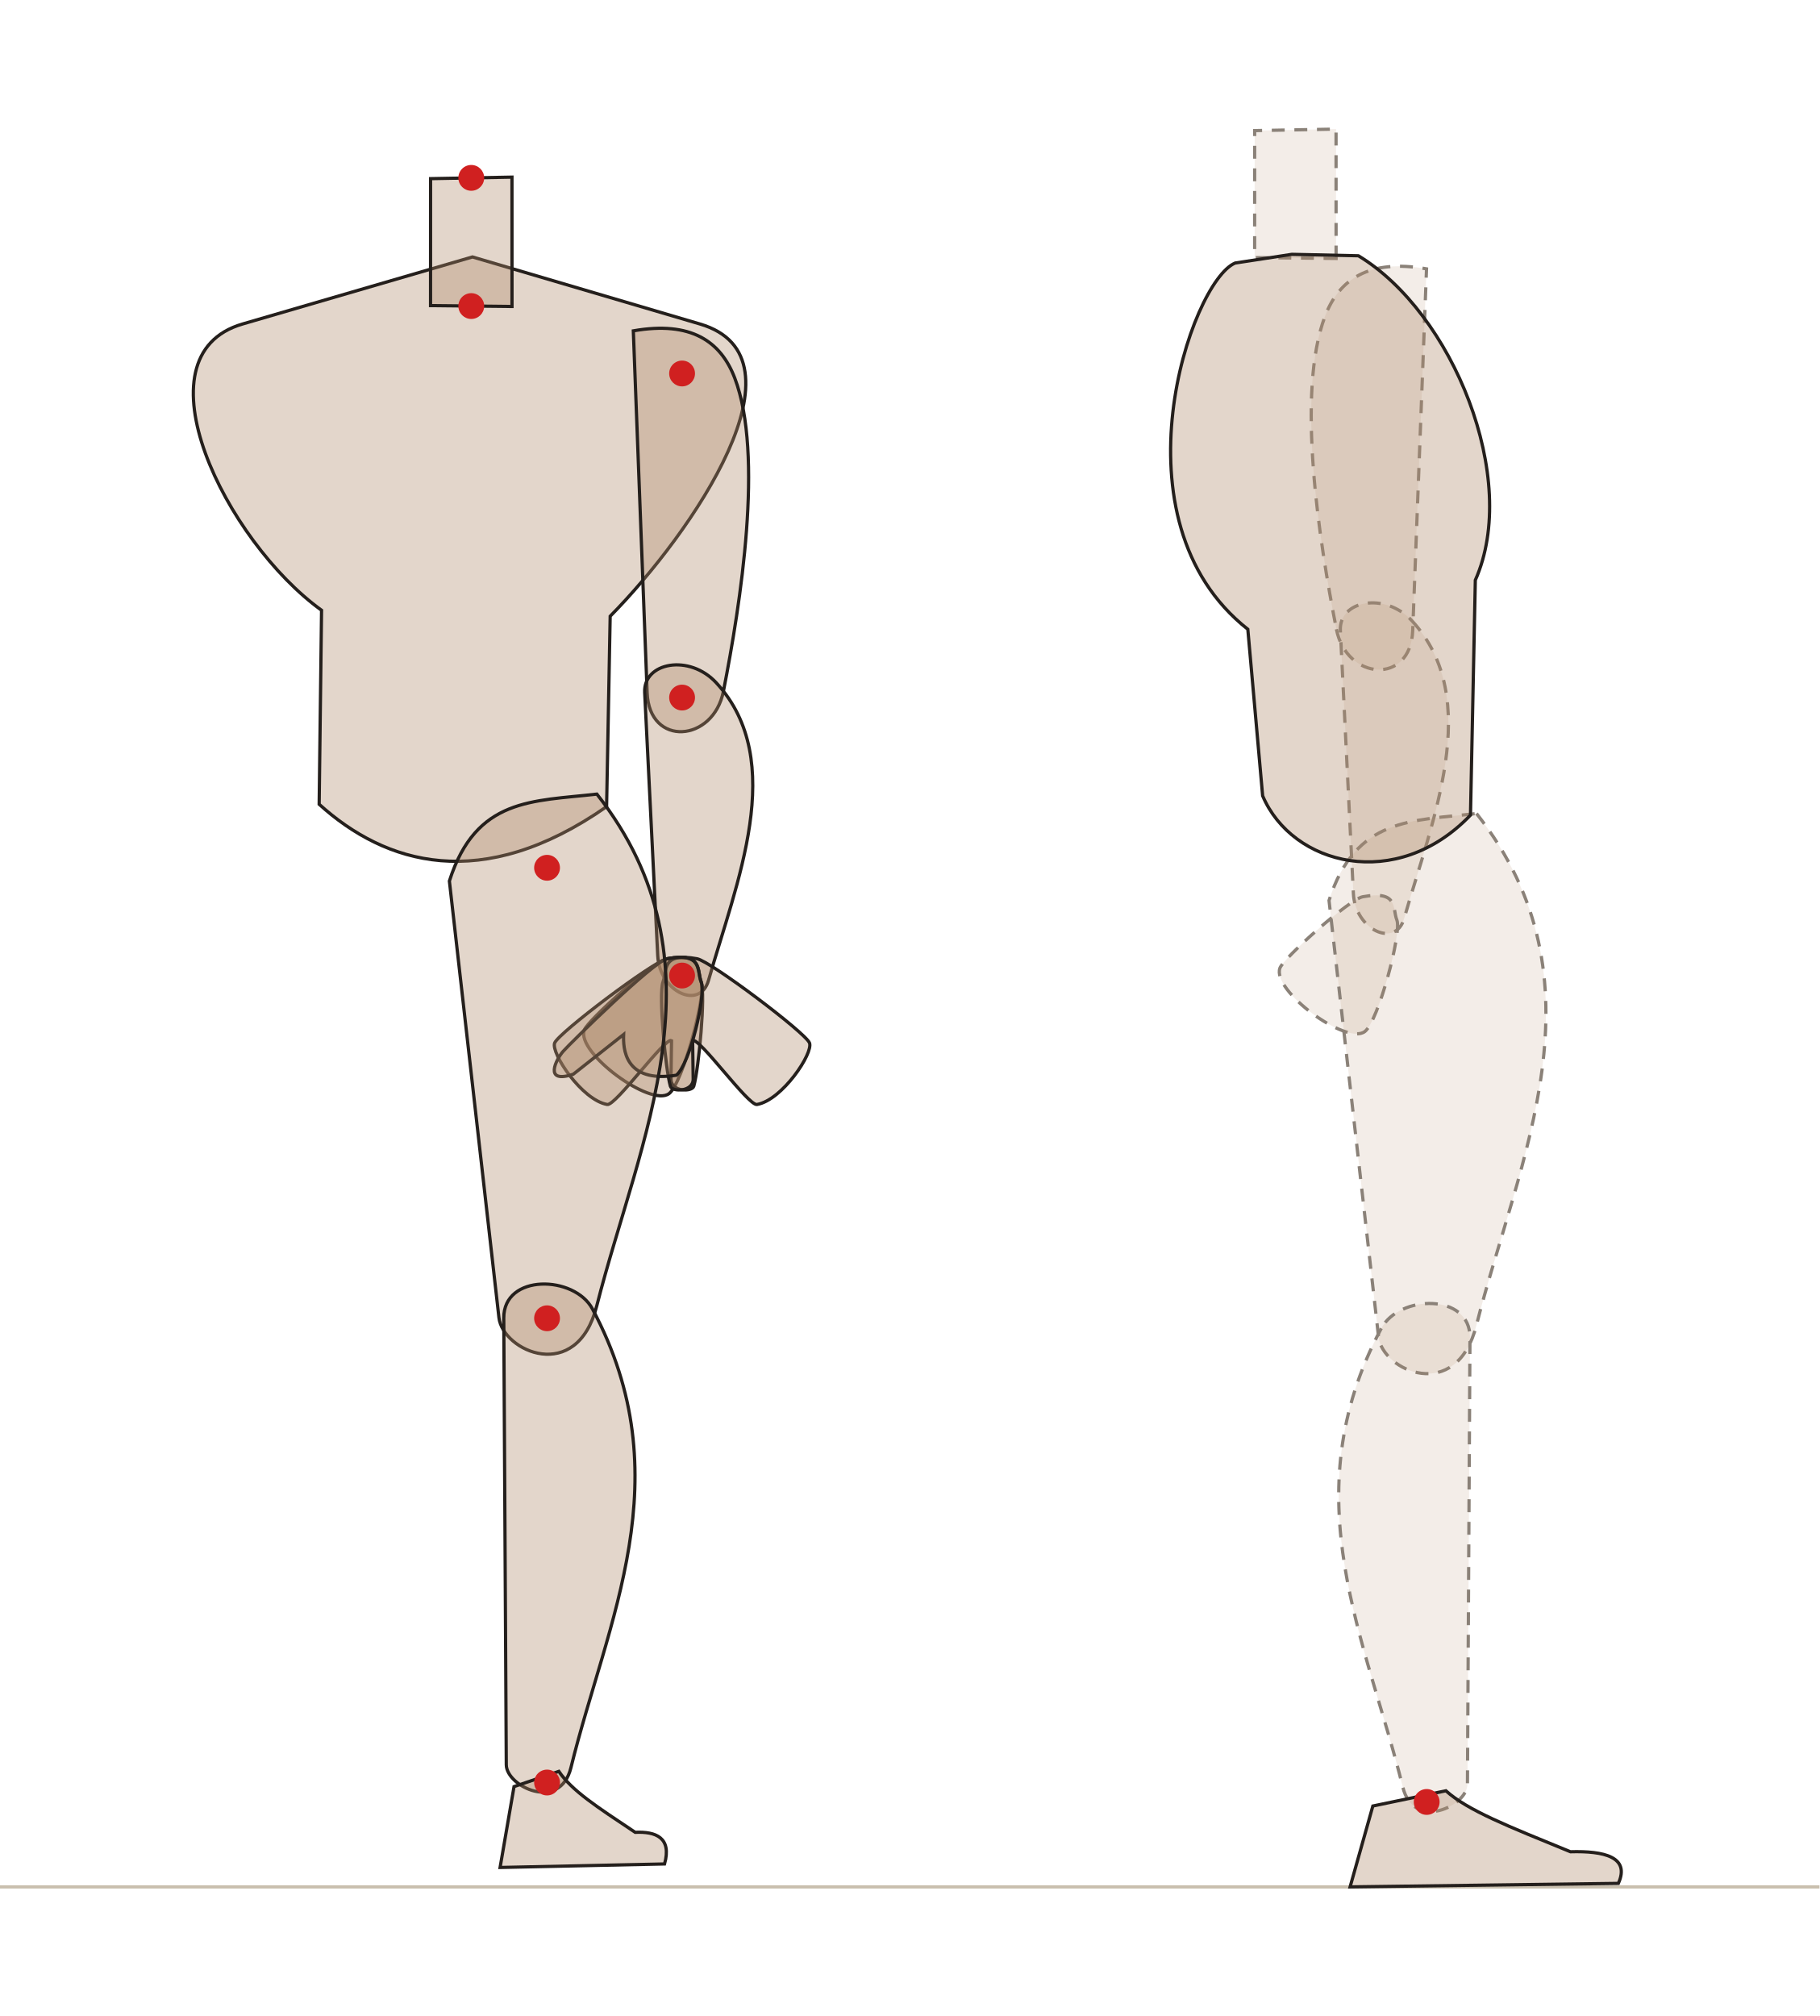
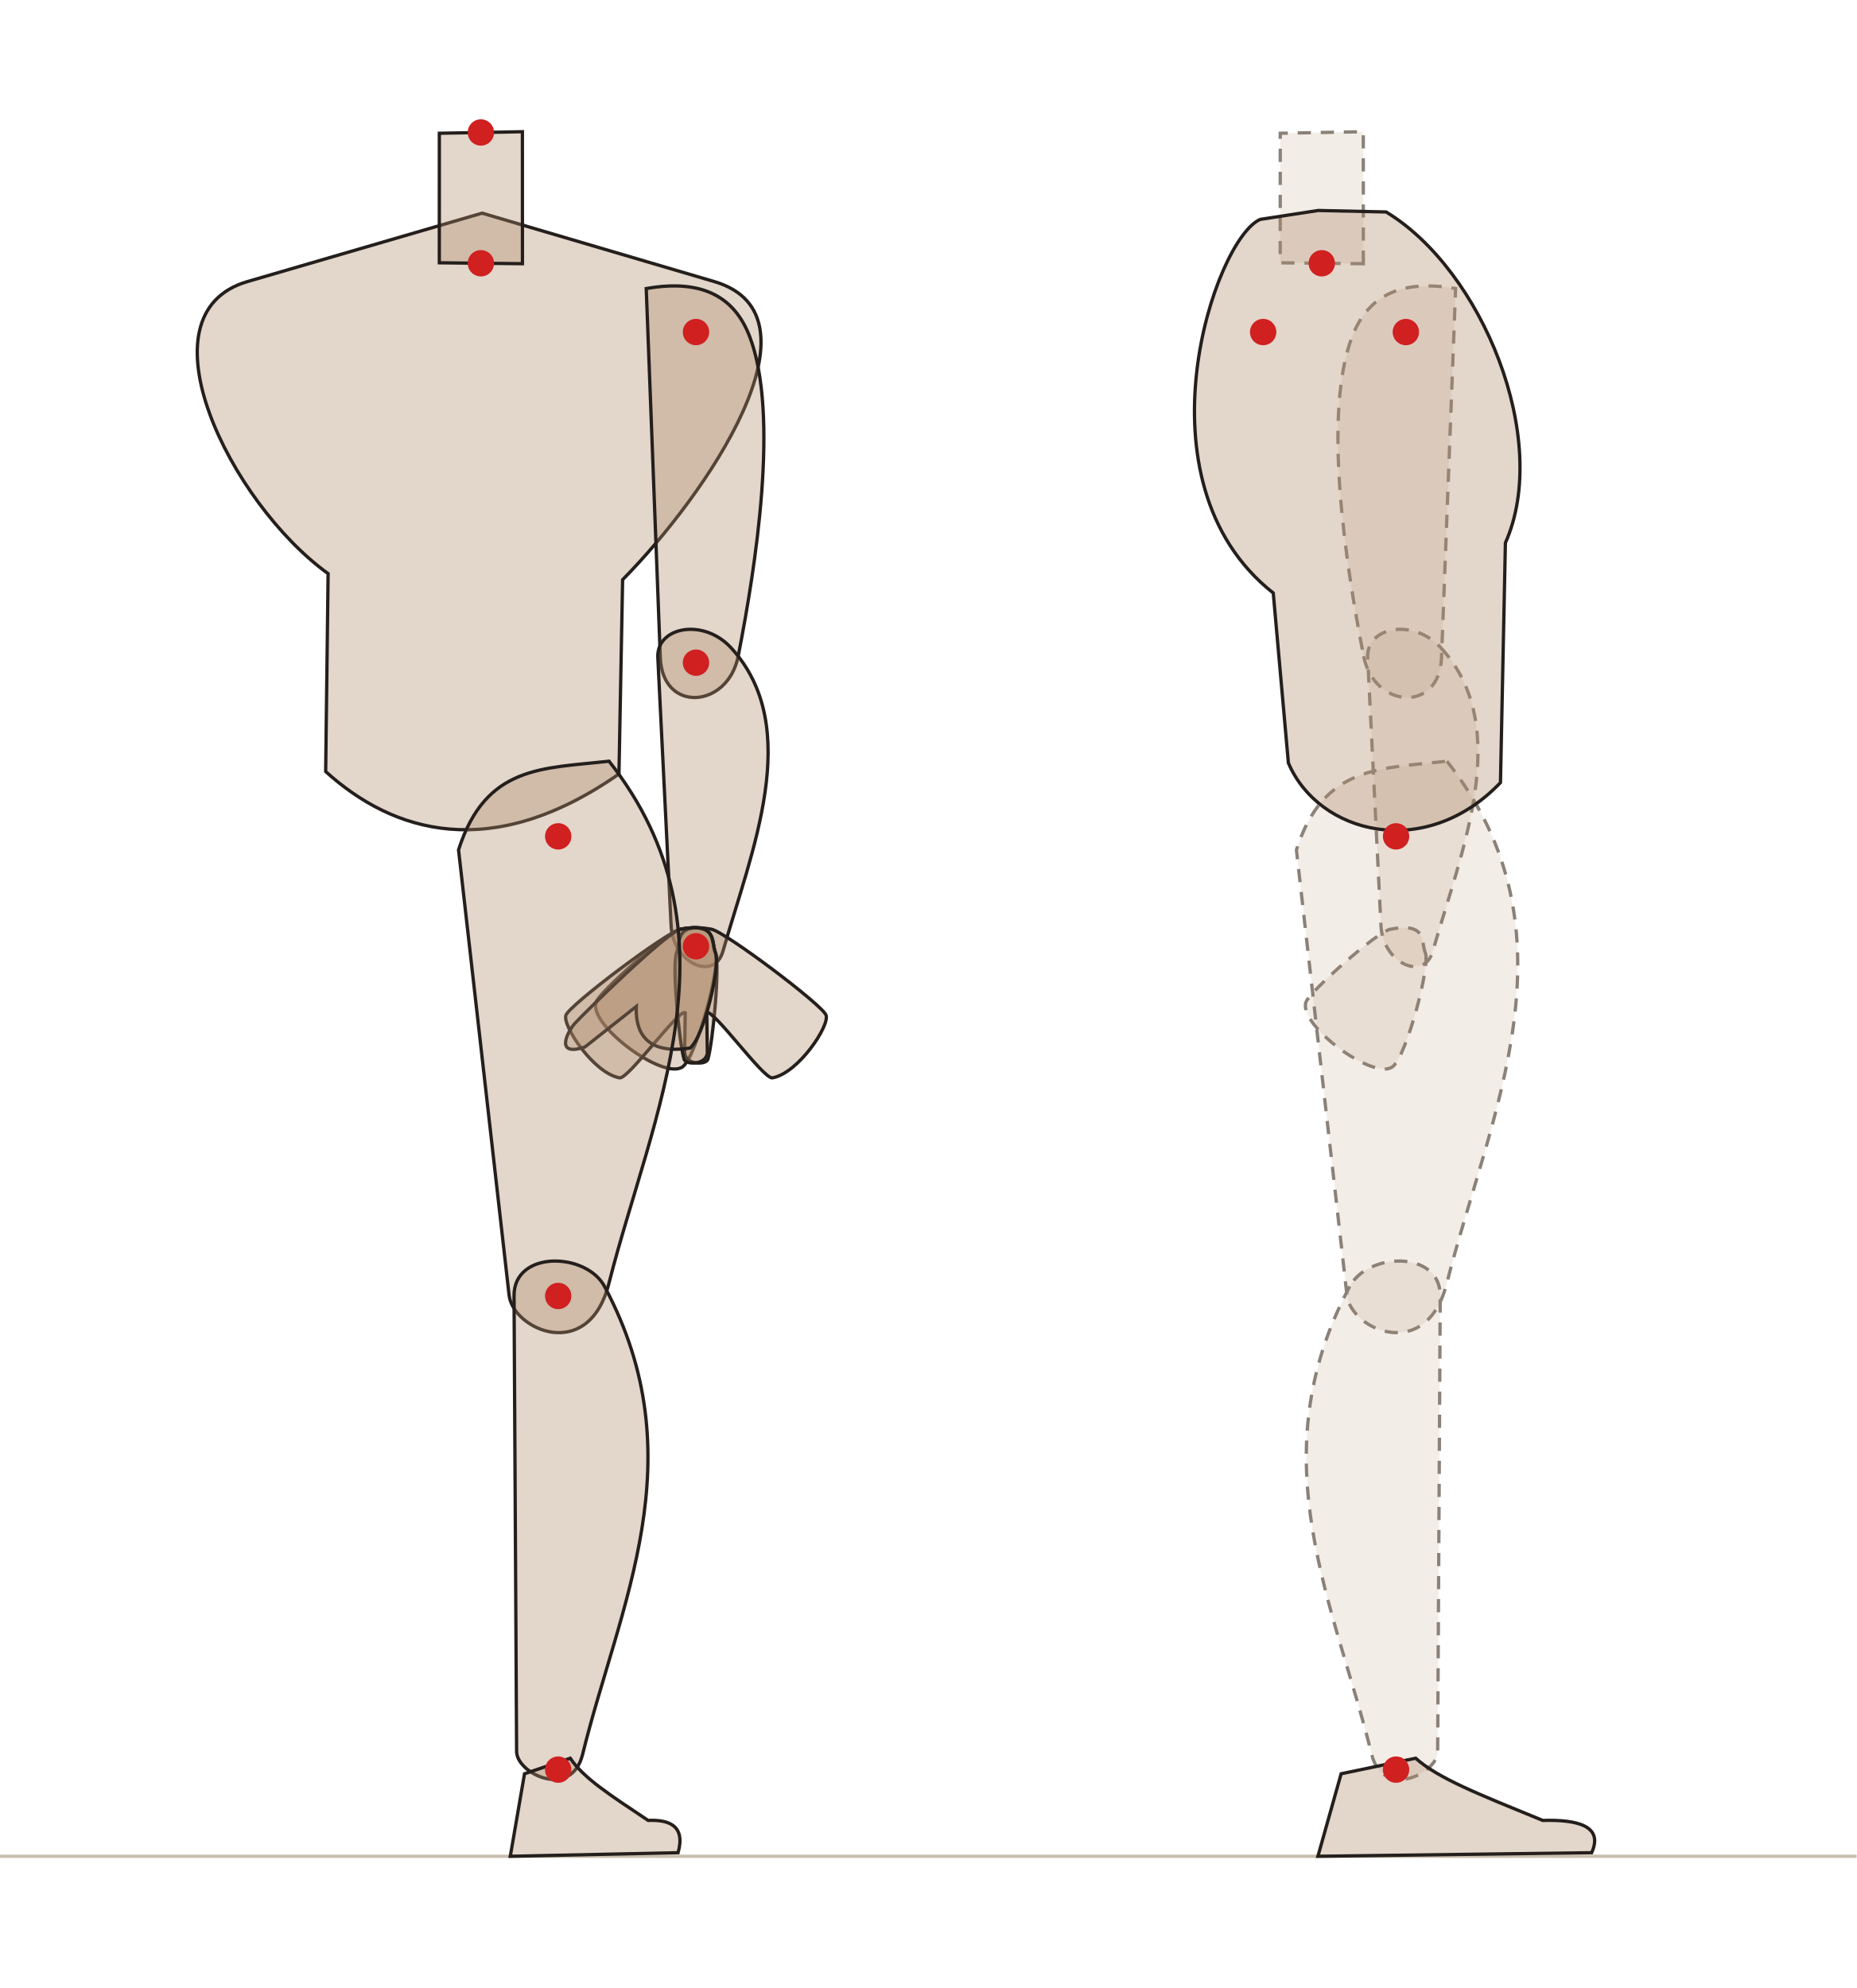
- <svg xmlns="http://www.w3.org/2000/svg" width="563.76" height="624.63" viewBox="-143.42 -584.63 563.76 624.63">
+ <svg xmlns="http://www.w3.org/2000/svg" width="563.76" height="603.73" viewBox="-143.42 -563.73 563.76 603.73">
  <line x1="-143.42" x2="420.34" y1="0" y2="0" stroke="#c9bfae" stroke-width="1" />
  <g id="front">
-     <path id="front-torso" style="fill:#b08a6a;fill-opacity:0.35;stroke:#241f1c;stroke-width:1" d="M 73.47 -484.24 L 2.97 -505.02 L -68.28 -484.24 C -102.01 -474.4 -73.41 -416.88 -43.79 -395.55 L -44.53 -335.44 C -24.01 -316.88 5.75 -307.65 44.53 -334.7 L 45.64 -393.7 C 71.1 -419.5 108.35 -473.96 73.47 -484.24 Z" />
-     <path id="front-neck" style="fill:#b08a6a;fill-opacity:0.35;stroke:#241f1c;stroke-width:1" d="M 15.22 -489.67 L 15.21 -529.75 L -10.01 -529.28 L -10.02 -489.94 L 15.22 -489.67 Z" />
-     <path id="front-upper-arm" style="fill:#b08a6a;fill-opacity:0.35;stroke:#241f1c;stroke-width:1" d="M 80.73 -370.46 C 77.61 -354.61 57.73 -353.06 57.09 -370.01 L 52.81 -482.12 C 70.65 -485.26 79.9 -478.9 84.25 -467.46 C 93.27 -443.73 86.07 -397.67 80.73 -370.46 Z" />
-     <path id="front-forearm" style="fill:#b08a6a;fill-opacity:0.35;stroke:#241f1c;stroke-width:1" d="M 78.54 -373.05 C 100.85 -348.79 84.62 -310.86 76.12 -280.91 C 73.45 -271.5 60.93 -277.29 60.37 -288.55 L 56.33 -370.05 C 55.86 -379.41 70.19 -382.14 78.54 -373.05 Z" />
-     <path id="front-hand-fist" style="fill:#b08a6a;fill-opacity:0.35;stroke:#241f1c;stroke-width:1" d="M 73.84 -280.36 C 75.42 -276.4 68.09 -249.02 63.91 -245.81 C 58.21 -241.44 35.04 -258.54 37.61 -265.49 C 38.77 -268.6 59.08 -286.79 63.27 -287.57 C 74.45 -289.63 72.4 -283.98 73.84 -280.36 Z" />
-     <path id="front-hand-out" style="fill:#b08a6a;fill-opacity:0.35;stroke:#241f1c;stroke-width:1" d="M 73.84 -280.36 C 75.23 -276.56 73.1 -253.57 71.55 -248.09 C 71.03 -246.23 64.42 -246.3 64.48 -250.32 L 64.65 -262.22 C 62.68 -263.38 47.37 -241.96 44.72 -242.42 C 36.88 -243.79 27.25 -258.3 28.43 -261.47 C 29.58 -264.59 59.08 -286.79 63.27 -287.57 C 74.45 -289.63 72.51 -284.02 73.84 -280.36 Z" />
-     <path id="front-hand-in" style="fill:#b08a6a;fill-opacity:0.35;stroke:#241f1c;stroke-width:1" d="M 62 -280.36 C 60.61 -276.56 62.74 -253.57 64.29 -248.09 C 64.81 -246.23 71.42 -246.3 71.36 -250.32 L 71.19 -262.22 C 73.16 -263.38 88.47 -241.96 91.12 -242.42 C 98.96 -243.79 108.59 -258.3 107.41 -261.47 C 106.26 -264.59 76.76 -286.79 72.57 -287.57 C 61.39 -289.63 63.33 -284.02 62 -280.36 Z" />
-     <path id="front-hand-point" style="fill:#b08a6a;fill-opacity:0.35;stroke:#241f1c;stroke-width:1" d="M 73.84 -280.36 C 75.42 -276.4 70.29 -254.69 66.11 -251.48 C 49.95 -248.94 49.63 -259.88 49.81 -264.12 L 34.21 -251.8 C 24.81 -248.66 28.96 -256.49 31.05 -258.87 C 33.25 -261.36 59.08 -286.79 63.27 -287.57 C 74.45 -289.63 72.4 -283.98 73.84 -280.36 Z" />
-     <path id="front-thigh" style="fill:#b08a6a;fill-opacity:0.35;stroke:#241f1c;stroke-width:1" d="M 41.52 -338.59 C 82.6 -286.37 54.54 -231.46 41.49 -180.05 C 35.29 -155.61 12.35 -165.99 11.17 -176.39 L -4.18 -311.65 C 4.08 -337.54 21.6 -336.3 41.52 -338.59 Z" />
-     <path id="front-shin" style="fill:#b08a6a;fill-opacity:0.35;stroke:#241f1c;stroke-width:1" d="M 40.15 -179.07 C 68.07 -126.77 44.69 -82.54 33.49 -36.98 C 30.08 -23.11 13.49 -31.11 13.45 -37.83 L 12.67 -176.24 C 12.59 -190.07 34.55 -189.54 40.15 -179.07 Z" />
-     <path id="front-foot" style="fill:#b08a6a;fill-opacity:0.35;stroke:#241f1c;stroke-width:1" d="M 29.73 -35.8 C 33.88 -29.72 41.39 -24.92 53.39 -16.91 C 59.76 -17.2 64.77 -15.31 62.49 -7.11 L 11.53 -6.02 L 15.85 -31.08 L 29.73 -35.8 Z" />
+     <path id="front-torso" style="fill:#b08a6a;fill-opacity:0.35;stroke:#241f1c;stroke-width:1" d="M 73.47 -478.22 L 2.97 -499 L -68.28 -478.22 C -102.01 -468.38 -73.41 -410.86 -43.79 -389.53 L -44.53 -329.42 C -24.01 -310.86 5.75 -301.63 44.53 -328.68 L 45.64 -387.68 C 71.1 -413.48 108.35 -467.94 73.47 -478.22 Z" />
+     <path id="front-neck" style="fill:#b08a6a;fill-opacity:0.35;stroke:#241f1c;stroke-width:1" d="M 15.22 -483.65 L 15.21 -523.73 L -10.01 -523.26 L -10.02 -483.92 L 15.22 -483.65 Z" />
+     <path id="front-upper-arm" style="fill:#b08a6a;fill-opacity:0.35;stroke:#241f1c;stroke-width:1" d="M 80.73 -364.44 C 77.61 -348.59 57.73 -347.04 57.09 -363.99 L 52.81 -476.1 C 70.65 -479.24 79.9 -472.88 84.25 -461.44 C 93.27 -437.71 86.07 -391.65 80.73 -364.44 Z" />
+     <path id="front-forearm" style="fill:#b08a6a;fill-opacity:0.35;stroke:#241f1c;stroke-width:1" d="M 78.54 -367.03 C 100.85 -342.77 84.62 -304.84 76.12 -274.89 C 73.45 -265.48 60.93 -271.27 60.37 -282.53 L 56.33 -364.03 C 55.86 -373.39 70.19 -376.12 78.54 -367.03 Z" />
+     <path id="front-hand-fist" style="fill:#b08a6a;fill-opacity:0.35;stroke:#241f1c;stroke-width:1" d="M 73.84 -274.34 C 75.42 -270.38 68.09 -243 63.91 -239.79 C 58.21 -235.42 35.04 -252.52 37.61 -259.47 C 38.77 -262.58 59.08 -280.77 63.27 -281.55 C 74.45 -283.61 72.4 -277.96 73.84 -274.34 Z" />
+     <path id="front-hand-out" style="fill:#b08a6a;fill-opacity:0.35;stroke:#241f1c;stroke-width:1" d="M 73.84 -274.34 C 75.23 -270.54 73.1 -247.55 71.55 -242.07 C 71.03 -240.21 64.42 -240.28 64.48 -244.3 L 64.65 -256.2 C 62.68 -257.36 47.37 -235.94 44.72 -236.4 C 36.88 -237.77 27.25 -252.28 28.43 -255.45 C 29.58 -258.57 59.08 -280.77 63.27 -281.55 C 74.45 -283.61 72.51 -278 73.84 -274.34 Z" />
+     <path id="front-hand-in" style="fill:#b08a6a;fill-opacity:0.35;stroke:#241f1c;stroke-width:1" d="M 62 -274.34 C 60.61 -270.54 62.74 -247.55 64.29 -242.07 C 64.81 -240.21 71.42 -240.28 71.36 -244.3 L 71.19 -256.2 C 73.16 -257.36 88.47 -235.94 91.12 -236.4 C 98.96 -237.77 108.59 -252.28 107.41 -255.45 C 106.26 -258.57 76.76 -280.77 72.57 -281.55 C 61.39 -283.61 63.33 -278 62 -274.34 Z" />
+     <path id="front-hand-point" style="fill:#b08a6a;fill-opacity:0.35;stroke:#241f1c;stroke-width:1" d="M 73.84 -274.34 C 75.42 -270.38 70.29 -248.67 66.11 -245.46 C 49.95 -242.92 49.63 -253.86 49.81 -258.1 L 34.21 -245.78 C 24.81 -242.64 28.96 -250.47 31.05 -252.85 C 33.25 -255.34 59.08 -280.77 63.27 -281.55 C 74.45 -283.61 72.4 -277.96 73.84 -274.34 Z" />
+     <path id="front-thigh" style="fill:#b08a6a;fill-opacity:0.35;stroke:#241f1c;stroke-width:1" d="M 41.52 -332.57 C 82.6 -280.35 54.54 -225.44 41.49 -174.03 C 35.29 -149.59 12.35 -159.97 11.17 -170.37 L -4.18 -305.63 C 4.08 -331.52 21.6 -330.28 41.52 -332.57 Z" />
+     <path id="front-shin" style="fill:#b08a6a;fill-opacity:0.35;stroke:#241f1c;stroke-width:1" d="M 40.15 -173.05 C 68.07 -120.75 44.69 -76.52 33.49 -30.96 C 30.08 -17.09 13.49 -25.09 13.45 -31.81 L 12.67 -170.22 C 12.59 -184.05 34.55 -183.52 40.15 -173.05 Z" />
+     <path id="front-foot" style="fill:#b08a6a;fill-opacity:0.35;stroke:#241f1c;stroke-width:1" d="M 29.73 -29.78 C 33.88 -23.7 41.39 -18.9 53.39 -10.89 C 59.76 -11.18 64.77 -9.29 62.49 -1.09 L 11.53 0 L 15.85 -25.06 L 29.73 -29.78 Z" />
  </g>
  <g id="front-bend" style="display:none">
-     <path id="front-bend-torso" style="fill:#b08a6a;fill-opacity:0.35;stroke:#241f1c;stroke-width:1" d="M 73.47 -438.24 L 0.34 -438.55 L -68.28 -438.24 C -103.42 -438.08 -73.41 -370.88 -43.79 -349.55 L -44.53 -335.44 C -14.19 -315.6 15.84 -313.39 44.53 -334.7 L 45.64 -347.7 C 71.1 -373.5 108.35 -427.96 73.47 -438.24 Z" />
+     <path id="front-bend-torso" style="fill:#b08a6a;fill-opacity:0.35;stroke:#241f1c;stroke-width:1" d="M 73.47 -432.22 L 0.34 -432.53 L -68.28 -432.22 C -103.42 -432.06 -73.41 -364.86 -43.79 -343.53 L -44.53 -329.42 C -14.19 -309.58 15.84 -307.37 44.53 -328.68 L 45.64 -341.68 C 71.1 -367.48 108.35 -421.94 73.47 -432.22 Z" />
  </g>
  <g id="side-limbs">
-     <path id="side-limbs-neck" style="fill:#b08a6a;fill-opacity:0.15;stroke:#8a8178;stroke-width:1;stroke-dasharray:4 3" d="M 270.56 -504.55 L 270.55 -544.63 L 245.33 -544.16 L 245.32 -504.82 L 270.56 -504.55 Z" />
-     <path id="side-limbs-upper-arm" style="fill:#b08a6a;fill-opacity:0.15;stroke:#8a8178;stroke-width:1;stroke-dasharray:4 3" d="M 270.66 -389.67 C 273.78 -373.82 293.66 -372.27 294.3 -389.22 L 298.58 -501.33 C 280.74 -504.47 271.49 -498.11 267.14 -486.67 C 258.12 -462.94 265.32 -416.88 270.66 -389.67 Z" />
-     <path id="side-limbs-forearm" style="fill:#b08a6a;fill-opacity:0.15;stroke:#8a8178;stroke-width:1;stroke-dasharray:4 3" d="M 294.09 -392.26 C 316.4 -368 300.17 -330.07 291.67 -300.12 C 289 -290.71 276.48 -296.5 275.92 -307.76 L 271.88 -389.26 C 271.41 -398.62 285.74 -401.35 294.09 -392.26 Z" />
-     <path id="side-limbs-hand" style="fill:#b08a6a;fill-opacity:0.15;stroke:#8a8178;stroke-width:1;stroke-dasharray:4 3" d="M 289.39 -299.57 C 290.97 -295.61 283.64 -268.23 279.46 -265.02 C 273.76 -260.65 250.59 -277.75 253.16 -284.7 C 254.32 -287.81 274.63 -306 278.82 -306.78 C 290 -308.84 287.95 -303.19 289.39 -299.57 Z" />
-     <path id="side-limbs-thigh" style="fill:#b08a6a;fill-opacity:0.15;stroke:#8a8178;stroke-width:1;stroke-dasharray:4 3" d="M 314.07 -332.57 C 355.15 -280.35 327.09 -225.44 314.04 -174.03 C 307.84 -149.59 284.9 -159.97 283.72 -170.37 L 268.37 -305.63 C 276.63 -331.52 294.15 -330.28 314.07 -332.57 Z" />
-     <path id="side-limbs-shin" style="fill:#b08a6a;fill-opacity:0.15;stroke:#8a8178;stroke-width:1;stroke-dasharray:4 3" d="M 284.56 -173.05 C 256.64 -120.75 280.02 -76.52 291.22 -30.96 C 294.63 -17.09 311.22 -25.09 311.26 -31.81 L 312.04 -170.22 C 312.12 -184.05 290.16 -183.52 284.56 -173.05 Z" />
+     <path id="side-limbs-neck" style="fill:#b08a6a;fill-opacity:0.15;stroke:#8a8178;stroke-width:1;stroke-dasharray:4 3" d="M 270.56 -483.65 L 270.55 -523.73 L 245.33 -523.26 L 245.32 -483.92 L 270.56 -483.65 Z" />
+     <path id="side-limbs-upper-arm" style="fill:#b08a6a;fill-opacity:0.15;stroke:#8a8178;stroke-width:1;stroke-dasharray:4 3" d="M 270.66 -364.44 C 273.78 -348.59 293.66 -347.04 294.3 -363.99 L 298.58 -476.1 C 280.74 -479.24 271.49 -472.88 267.14 -461.44 C 258.12 -437.71 265.32 -391.65 270.66 -364.44 Z" />
+     <path id="side-limbs-forearm" style="fill:#b08a6a;fill-opacity:0.15;stroke:#8a8178;stroke-width:1;stroke-dasharray:4 3" d="M 294.09 -367.03 C 316.4 -342.77 300.17 -304.84 291.67 -274.89 C 289 -265.48 276.48 -271.27 275.92 -282.53 L 271.88 -364.03 C 271.41 -373.39 285.74 -376.12 294.09 -367.03 Z" />
+     <path id="side-limbs-hand" style="fill:#b08a6a;fill-opacity:0.15;stroke:#8a8178;stroke-width:1;stroke-dasharray:4 3" d="M 289.39 -274.34 C 290.97 -270.38 283.64 -243 279.46 -239.79 C 273.76 -235.42 250.59 -252.52 253.16 -259.47 C 254.32 -262.58 274.63 -280.77 278.82 -281.55 C 290 -283.61 287.95 -277.96 289.39 -274.34 Z" />
+     <path id="side-limbs-thigh" style="fill:#b08a6a;fill-opacity:0.15;stroke:#8a8178;stroke-width:1;stroke-dasharray:4 3" d="M 295.94 -332.57 C 337.02 -280.35 308.96 -225.44 295.91 -174.03 C 289.71 -149.59 266.77 -159.97 265.59 -170.37 L 250.24 -305.63 C 258.5 -331.52 276.02 -330.28 295.94 -332.57 Z" />
+     <path id="side-limbs-shin" style="fill:#b08a6a;fill-opacity:0.15;stroke:#8a8178;stroke-width:1;stroke-dasharray:4 3" d="M 266.43 -173.05 C 238.51 -120.75 261.89 -76.52 273.09 -30.96 C 276.5 -17.09 293.09 -25.09 293.13 -31.81 L 293.91 -170.22 C 293.99 -184.05 272.03 -183.52 266.43 -173.05 Z" />
  </g>
  <g id="side">
-     <path id="side-torso" style="fill:#b08a6a;fill-opacity:0.35;stroke:#241f1c;stroke-width:1" d="M 277.47 -505.38 L 256.85 -505.83 L 239.27 -503.13 C 225.54 -497.35 200.25 -423.5 243.21 -389.66 L 247.8 -338.06 C 256.96 -316.46 289.33 -308.15 312.2 -332.08 L 313.7 -404.88 C 327.69 -436.34 306.63 -487.78 277.47 -505.38 Z" />
-     <path id="side-foot" style="fill:#b08a6a;fill-opacity:0.35;stroke:#241f1c;stroke-width:1" d="M 304.58 -29.78 C 311.35 -23.7 323.6 -18.9 343.17 -10.89 C 353.56 -11.18 361.74 -9.29 358.02 -1.09 L 274.9 0 L 281.95 -25.06 L 304.58 -29.78 Z" />
+     <path id="side-torso" style="fill:#b08a6a;fill-opacity:0.35;stroke:#241f1c;stroke-width:1" d="M 277.47 -499.36 L 256.85 -499.81 L 239.27 -497.11 C 225.54 -491.33 200.25 -417.48 243.21 -383.64 L 247.8 -332.04 C 256.96 -310.44 289.33 -302.13 312.2 -326.06 L 313.7 -398.86 C 327.69 -430.32 306.63 -481.76 277.47 -499.36 Z" />
+     <path id="side-foot" style="fill:#b08a6a;fill-opacity:0.35;stroke:#241f1c;stroke-width:1" d="M 286.45 -29.78 C 293.22 -23.7 305.47 -18.9 325.04 -10.89 C 335.43 -11.18 343.61 -9.29 339.89 -1.09 L 256.77 0 L 263.82 -25.06 L 286.45 -29.78 Z" />
  </g>
  <g id="side-bend" style="display:none">
-     <path id="side-bend-torso" style="fill:#b08a6a;fill-opacity:0.35;stroke:#241f1c;stroke-width:1" d="M 380.34 -411.05 L 373.12 -429.15 L 365.77 -444.33 C 366.6 -452.37 281.72 -473.08 254.26 -387.67 C 248.57 -369.23 249.45 -354.33 247.8 -338.06 C 256.75 -322.81 290.33 -306.4 312.2 -332.08 L 325.67 -372.73 C 330.78 -380.67 374.11 -358.91 380.34 -411.05 Z" />
+     <path id="side-bend-torso" style="fill:#b08a6a;fill-opacity:0.35;stroke:#241f1c;stroke-width:1" d="M 380.34 -405.03 L 373.12 -423.13 L 365.77 -438.31 C 366.6 -446.35 281.72 -467.06 254.26 -381.65 C 248.57 -363.21 249.45 -348.31 247.8 -332.04 C 256.75 -316.79 290.33 -300.38 312.2 -326.06 L 325.67 -366.71 C 330.78 -374.65 374.11 -352.89 380.34 -405.03 Z" />
  </g>
  <g id="anchors">
-     <circle id="anchor-shoulder" cx="67.92" cy="-468.91" r="4" style="fill:#d02020" />
-     <circle id="anchor-elbow" cx="67.92" cy="-368.5" r="4" style="fill:#d02020" />
-     <circle id="anchor-wrist" cx="67.92" cy="-282.37" r="4" style="fill:#d02020" />
-     <circle id="anchor-hip" cx="26.08" cy="-315.76" r="4" style="fill:#d02020" />
-     <circle id="anchor-knee" cx="26.08" cy="-176.18" r="4" style="fill:#d02020" />
-     <circle id="anchor-ankle" cx="26.08" cy="-32.34" r="4" style="fill:#d02020" />
-     <circle id="anchor-neck-base" cx="2.6" cy="-489.8" r="4" style="fill:#d02020" />
-     <circle id="anchor-neck-top" cx="2.6" cy="-529.52" r="4" style="fill:#d02020" />
-     <circle id="anchor-side-ankle" cx="298.63" cy="-26.32" r="4" style="fill:#d02020" />
+     <circle id="anchor-shoulder" cx="67.92" cy="-462.89" r="4" style="fill:#d02020" />
+     <circle id="anchor-elbow" cx="67.92" cy="-362.48" r="4" style="fill:#d02020" />
+     <circle id="anchor-wrist" cx="67.92" cy="-276.35" r="4" style="fill:#d02020" />
+     <circle id="anchor-hip" cx="26.08" cy="-309.74" r="4" style="fill:#d02020" />
+     <circle id="anchor-knee" cx="26.08" cy="-170.16" r="4" style="fill:#d02020" />
+     <circle id="anchor-ankle" cx="26.08" cy="-26.32" r="4" style="fill:#d02020" />
+     <circle id="anchor-neck-base" cx="2.6" cy="-483.78" r="4" style="fill:#d02020" />
+     <circle id="anchor-neck-top" cx="2.6" cy="-523.5" r="4" style="fill:#d02020" />
+     <circle id="anchor-side-shoulder" cx="283.47" cy="-462.89" r="4" style="fill:#d02020" />
+     <circle id="anchor-side-shoulder-far" cx="240.14" cy="-462.89" r="4" style="fill:#d02020" />
+     <circle id="anchor-side-hip" cx="280.5" cy="-309.74" r="4" style="fill:#d02020" />
+     <circle id="anchor-side-ankle" cx="280.5" cy="-26.32" r="4" style="fill:#d02020" />
+     <circle id="anchor-side-neck-base" cx="257.94" cy="-483.78" r="4" style="fill:#d02020" />
  </g>
</svg>
